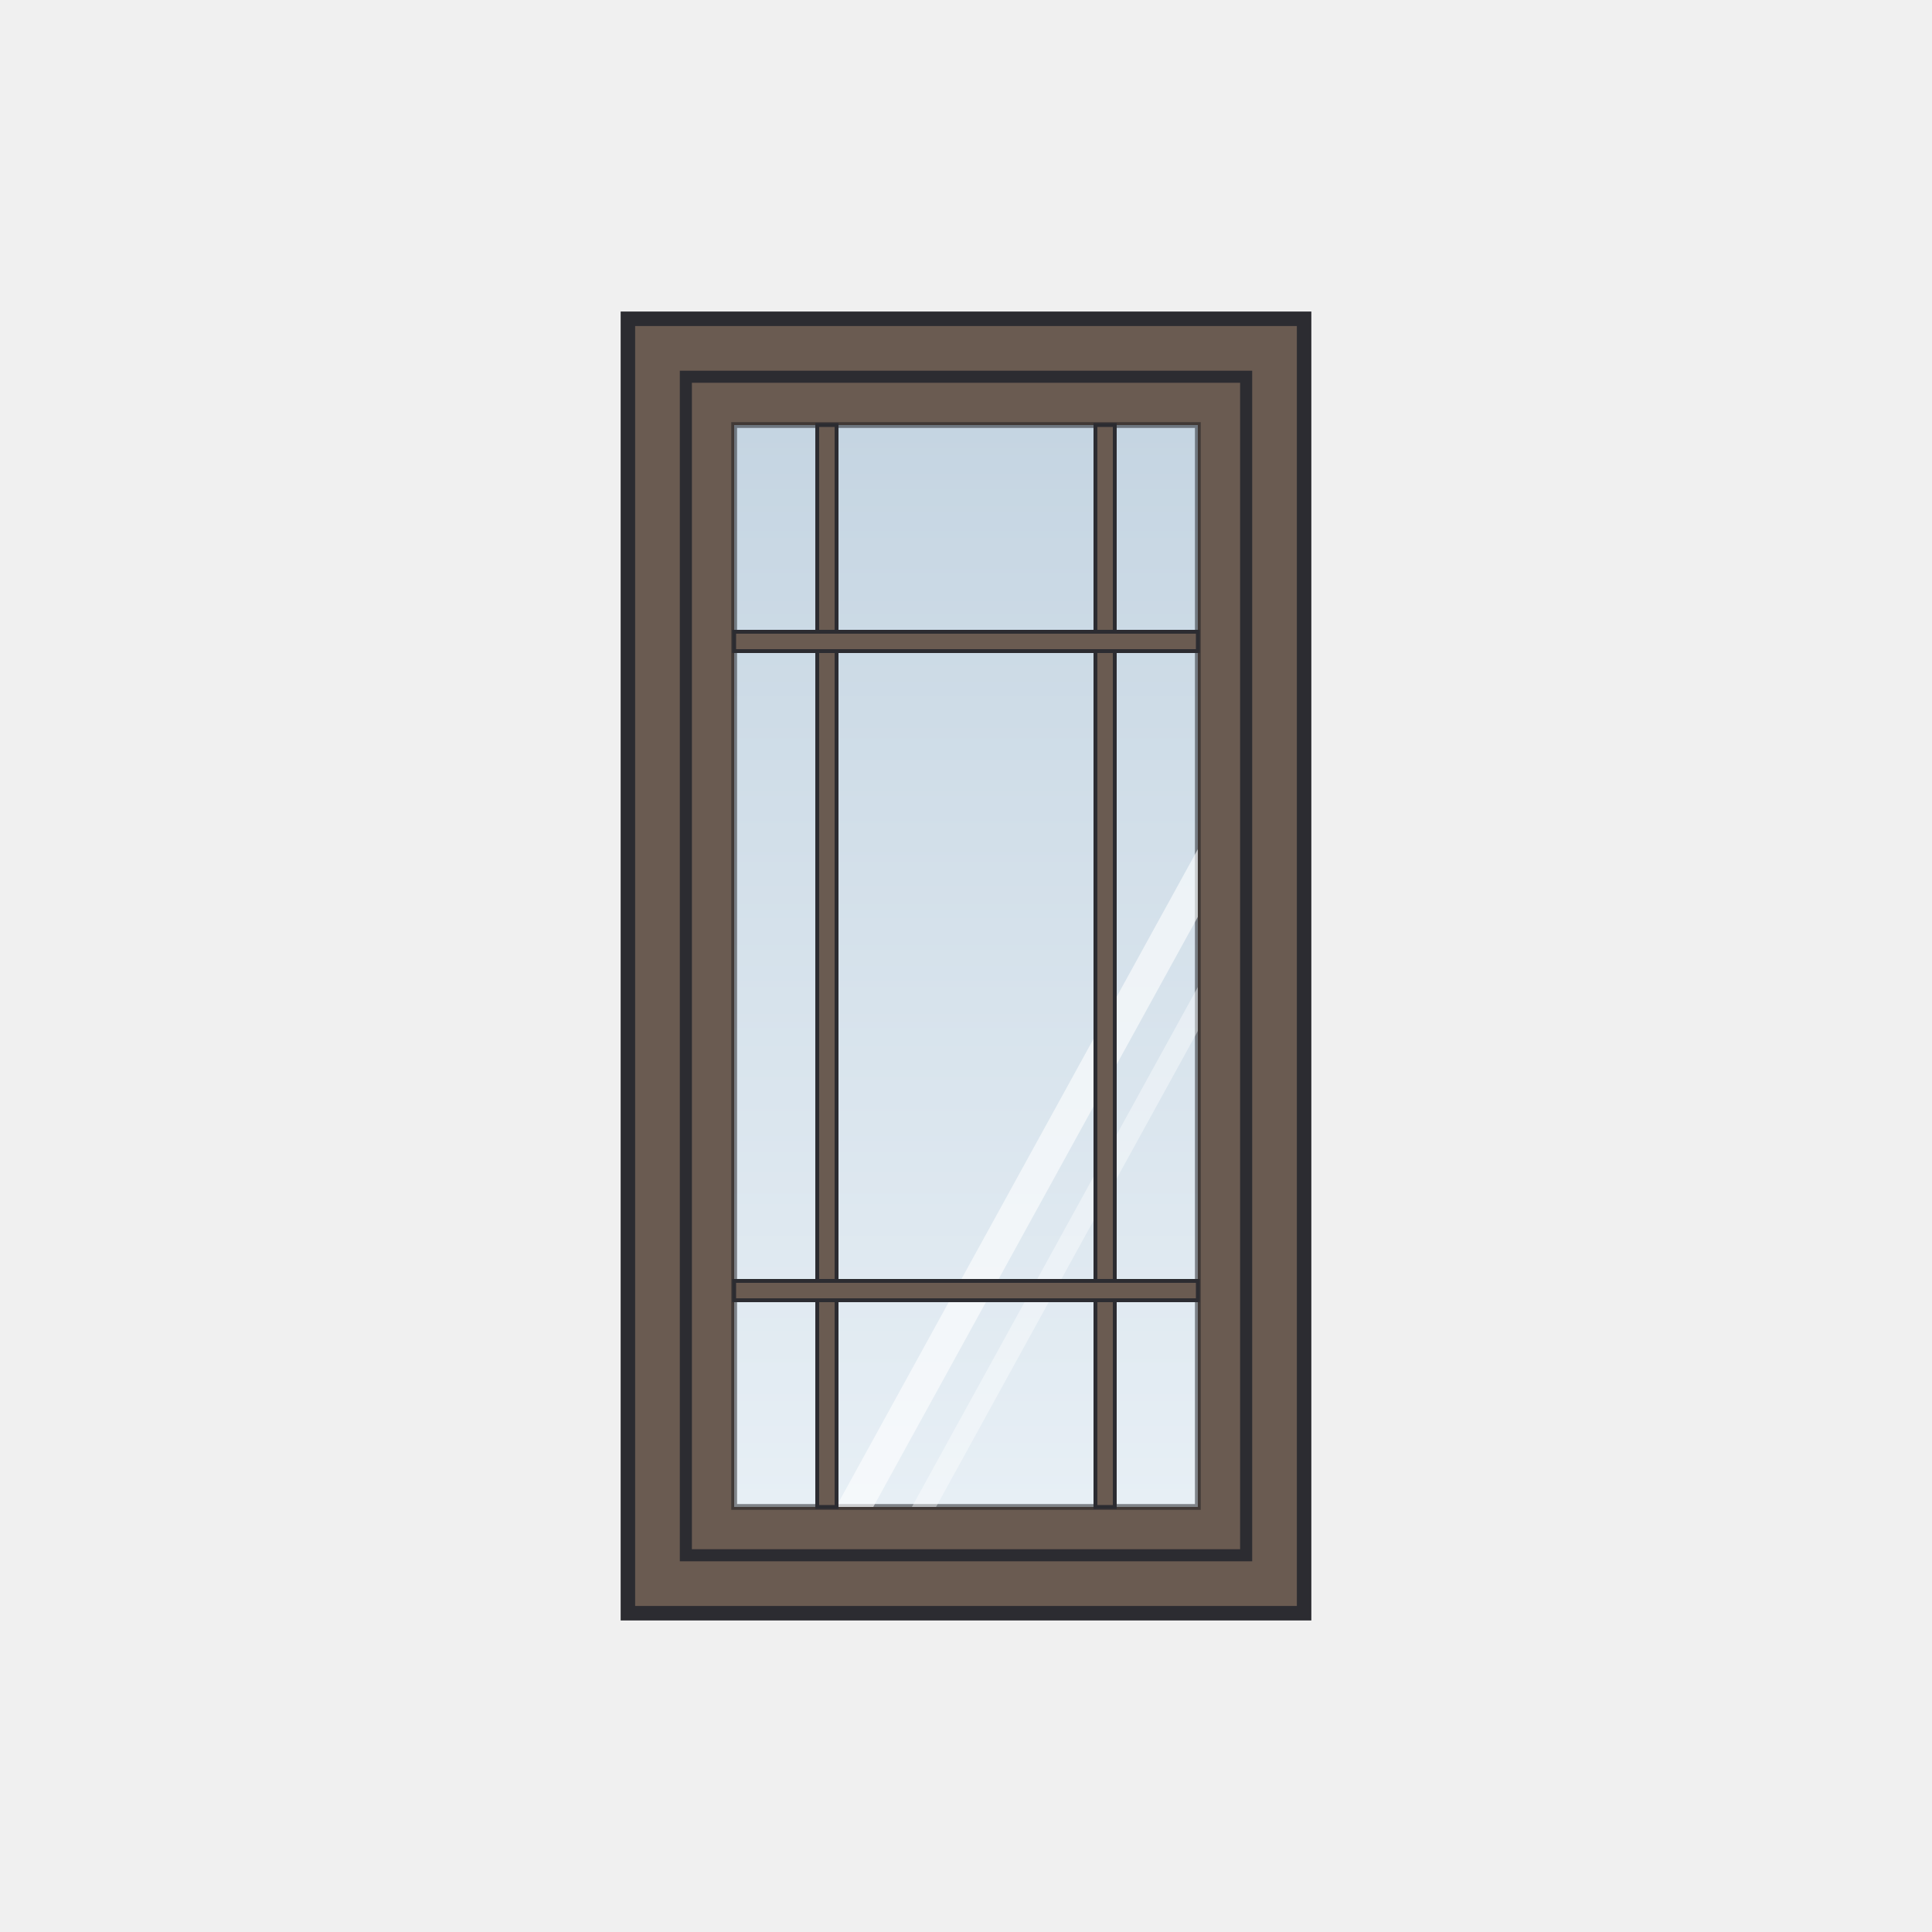
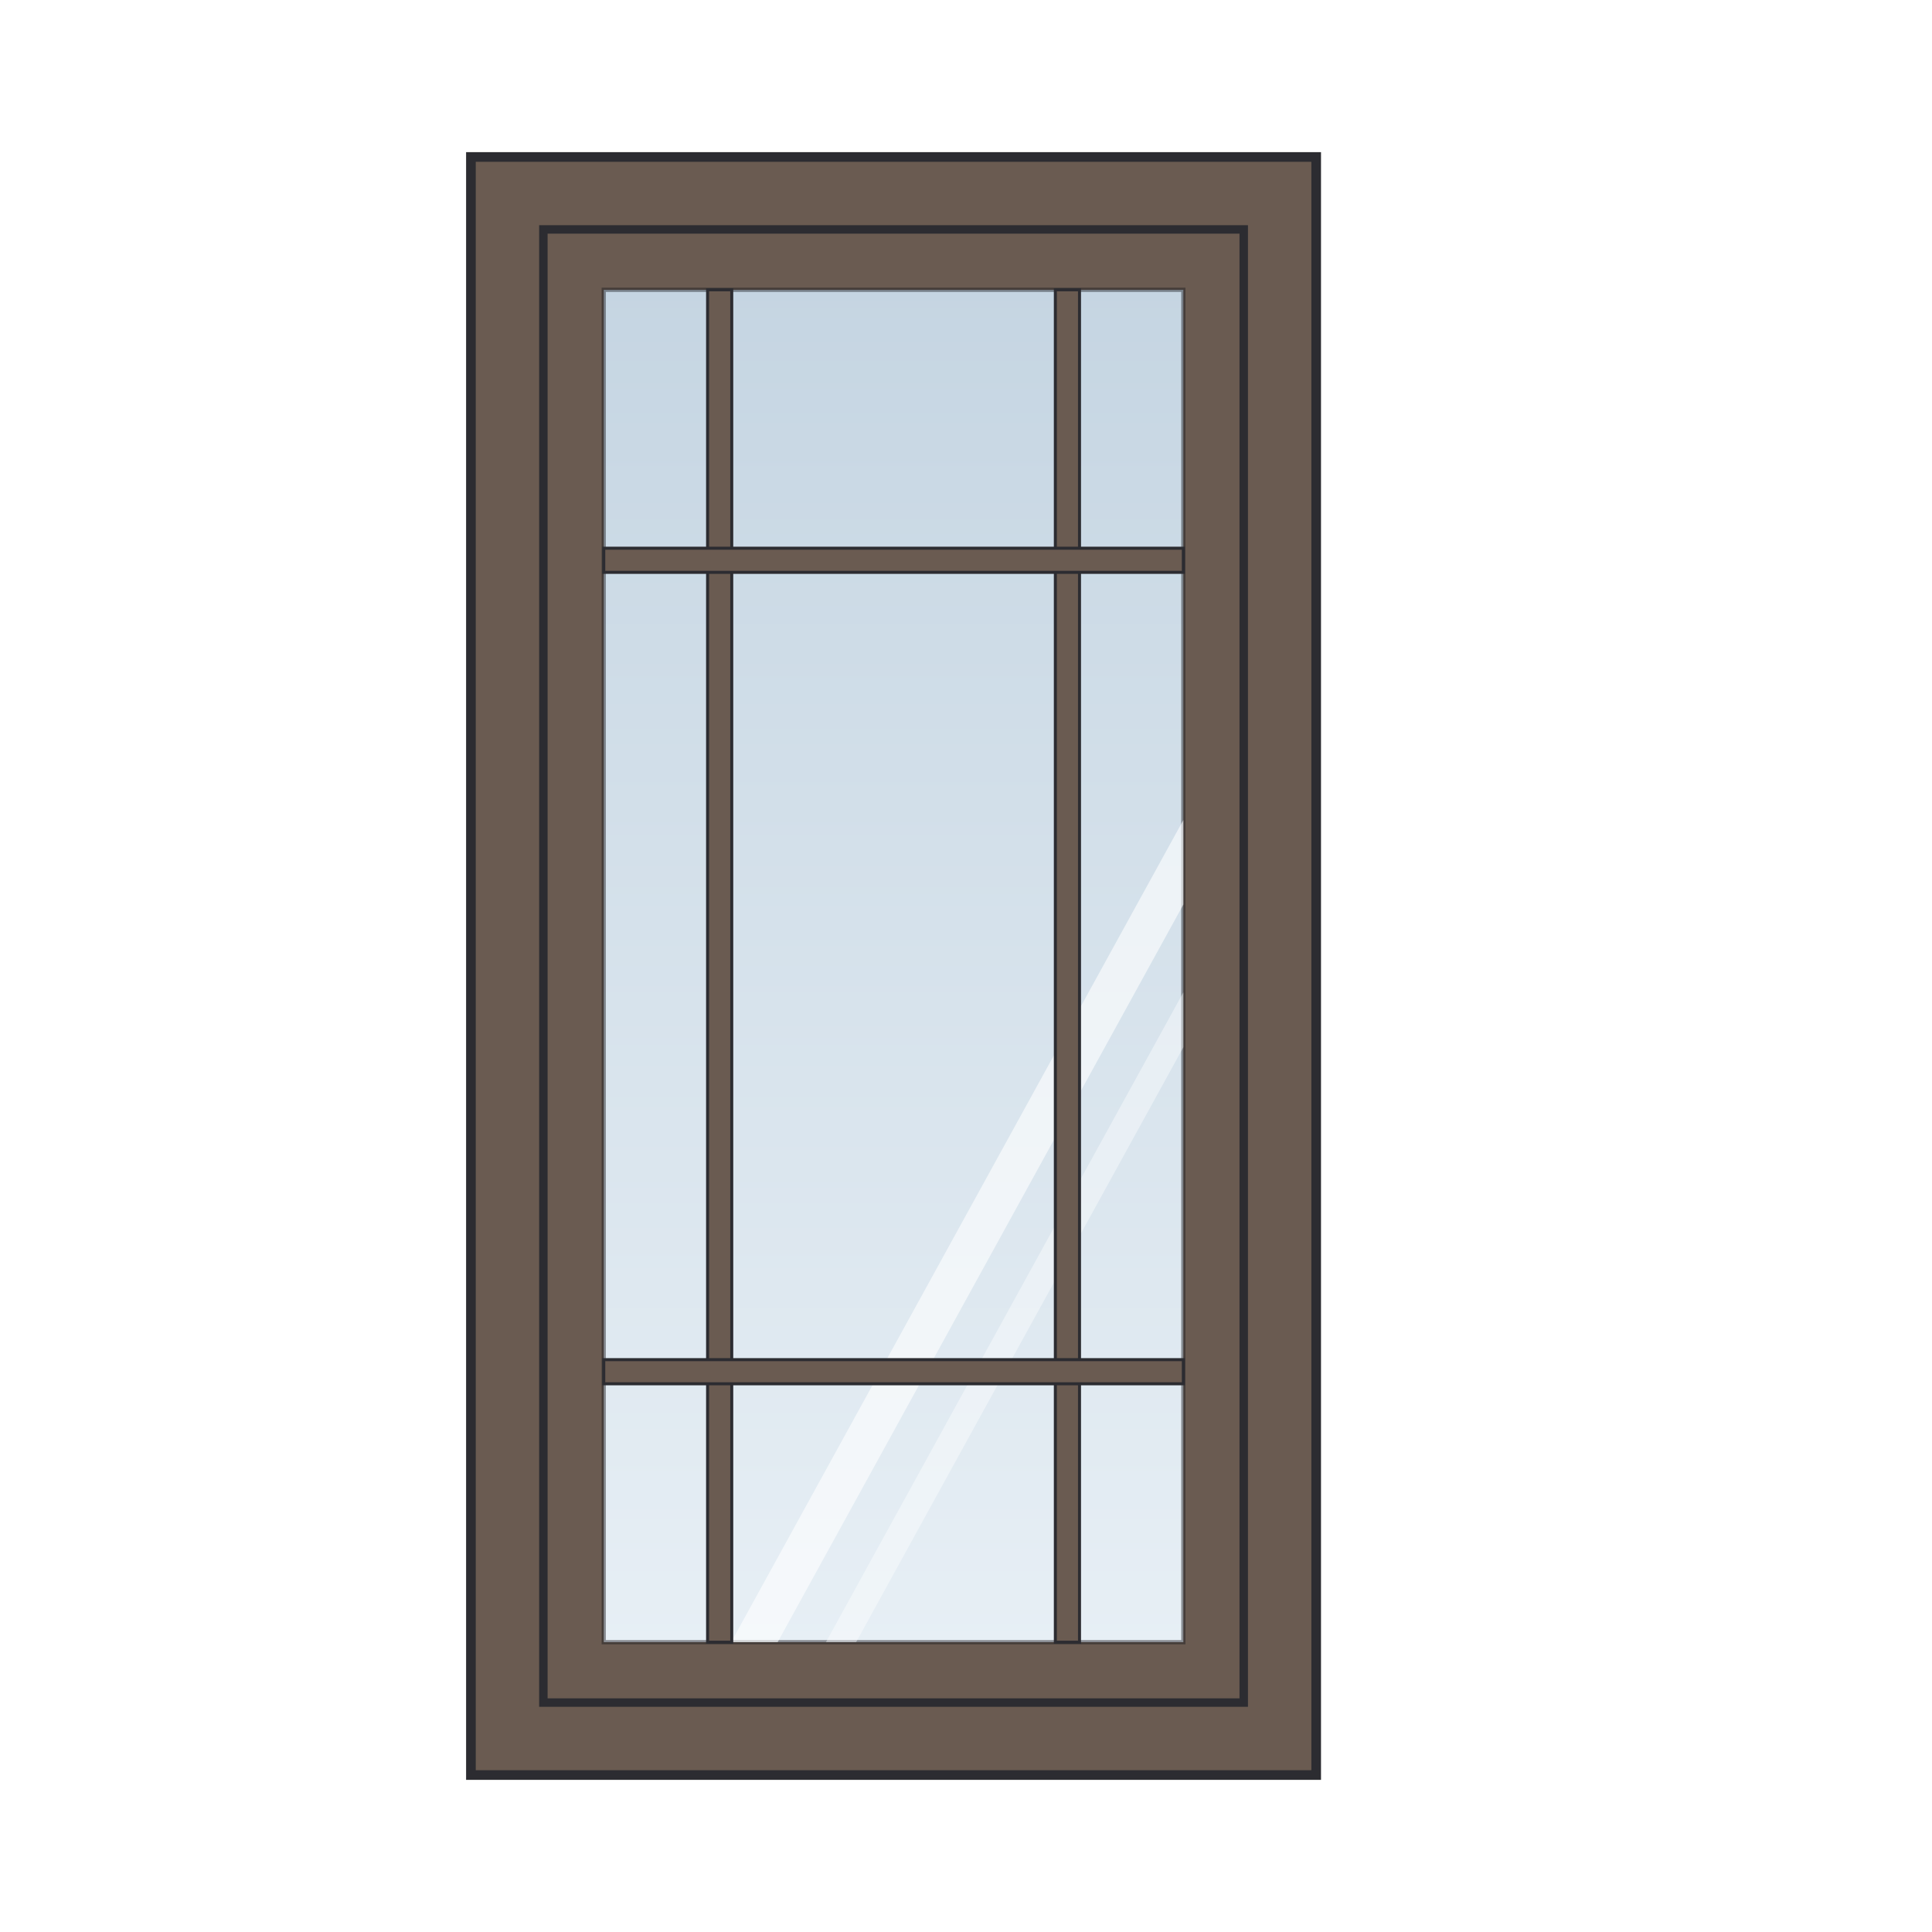
- <svg xmlns="http://www.w3.org/2000/svg" viewBox="0 0 400 400" width="400" height="400" role="img">
+ <svg xmlns="http://www.w3.org/2000/svg" viewBox="52.0 40.0 320.0 320.0" width="600" height="600" role="img">
  <defs>
    <linearGradient id="gl" x1="0" y1="0" x2="0" y2="1">
      <stop offset="0" stop-color="#C5D5E2" />
      <stop offset="1" stop-color="#E7EFF5" />
    </linearGradient>
    <pattern id="mesh" width="4" height="4" patternUnits="userSpaceOnUse">
      <rect width="4" height="4" fill="#B9C2CA" />
      <path d="M0 .5H4M.5 0V4" stroke="#19191D" stroke-opacity=".12" stroke-width="1" />
    </pattern>
    <pattern id="pine" width="14" height="14" patternUnits="userSpaceOnUse">
      <rect width="14" height="14" fill="#DFC195" />
      <path d="M3 0V14M9.5 0V14" stroke="#8C6030" stroke-opacity=".13" stroke-width="1" />
      <path d="M6 0V14" stroke="#FFFFFF" stroke-opacity=".12" stroke-width="1.4" />
    </pattern>
    <linearGradient id="shine" x1="0" y1="0" x2="1" y2="0">
      <stop offset="0" stop-color="#fff" stop-opacity="0" />
      <stop offset=".5" stop-color="#fff" stop-opacity=".75" />
      <stop offset="1" stop-color="#fff" stop-opacity="0" />
    </linearGradient>
  </defs>
-   <rect x="130.0" y="66.0" width="140.0" height="268.0" fill="#6A5B51" stroke="#2C2C31" stroke-width="3" />
-   <rect x="142.0" y="78.0" width="116.0" height="244.0" fill="url(#mesh)" stroke="#19191D" stroke-width="1" stroke-opacity=".35" />
-   <rect x="142.0" y="78.0" width="116.0" height="244.0" fill="#6A5B51" stroke="#2C2C31" stroke-width="2.5" />
+   <rect x="-400" y="-400" width="1200" height="1200" fill="#FFFFFF" />
+   <rect x="130.0" y="66.0" width="140.0" height="268.0" fill="#6A5B51" stroke="#2C2C31" stroke-width="1.6" />
+   <rect x="142.0" y="78.0" width="116.0" height="244.0" fill="url(#mesh)" stroke="#19191D" stroke-width="0.6" stroke-opacity=".3" />
+   <rect x="142.0" y="78.0" width="116.0" height="244.0" fill="#6A5B51" stroke="#2C2C31" stroke-width="1.4" />
  <clipPath id="c82">
    <rect x="152.0" y="88.0" width="96.0" height="224.0" />
  </clipPath>
-   <rect x="152.0" y="88.0" width="96.0" height="224.0" fill="url(#gl)" stroke="#19191D" stroke-width="1.2" stroke-opacity=".5" />
+   <rect x="152.0" y="88.0" width="96.0" height="224.0" fill="url(#gl)" stroke="#19191D" stroke-width="0.7" stroke-opacity=".45" />
  <g clip-path="url(#c82)">
    <polygon points="173.1,312.0 180.8,312.0 304.0,88.0 296.3,88.0" fill="#fff" fill-opacity=".6" />
    <polygon points="188.8,312.0 193.8,312.0 317.0,88.0 312.0,88.0" fill="#fff" fill-opacity=".4" />
  </g>
-   <rect x="169.2" y="88.0" width="4.0" height="224.0" fill="#6A5B51" stroke="#2C2C31" stroke-width="0.8" />
-   <rect x="226.8" y="88.0" width="4.0" height="224.0" fill="#6A5B51" stroke="#2C2C31" stroke-width="0.8" />
-   <rect x="152.0" y="130.8" width="96.0" height="4.0" fill="#6A5B51" stroke="#2C2C31" stroke-width="0.8" />
-   <rect x="152.0" y="265.2" width="96.0" height="4.0" fill="#6A5B51" stroke="#2C2C31" stroke-width="0.8" />
+   <rect x="169.2" y="88.0" width="4.0" height="224.0" fill="#6A5B51" stroke="#2C2C31" stroke-width="0.5" />
+   <rect x="226.8" y="88.0" width="4.0" height="224.0" fill="#6A5B51" stroke="#2C2C31" stroke-width="0.5" />
+   <rect x="152.0" y="130.8" width="96.0" height="4.0" fill="#6A5B51" stroke="#2C2C31" stroke-width="0.5" />
+   <rect x="152.0" y="265.2" width="96.0" height="4.0" fill="#6A5B51" stroke="#2C2C31" stroke-width="0.5" />
</svg>
